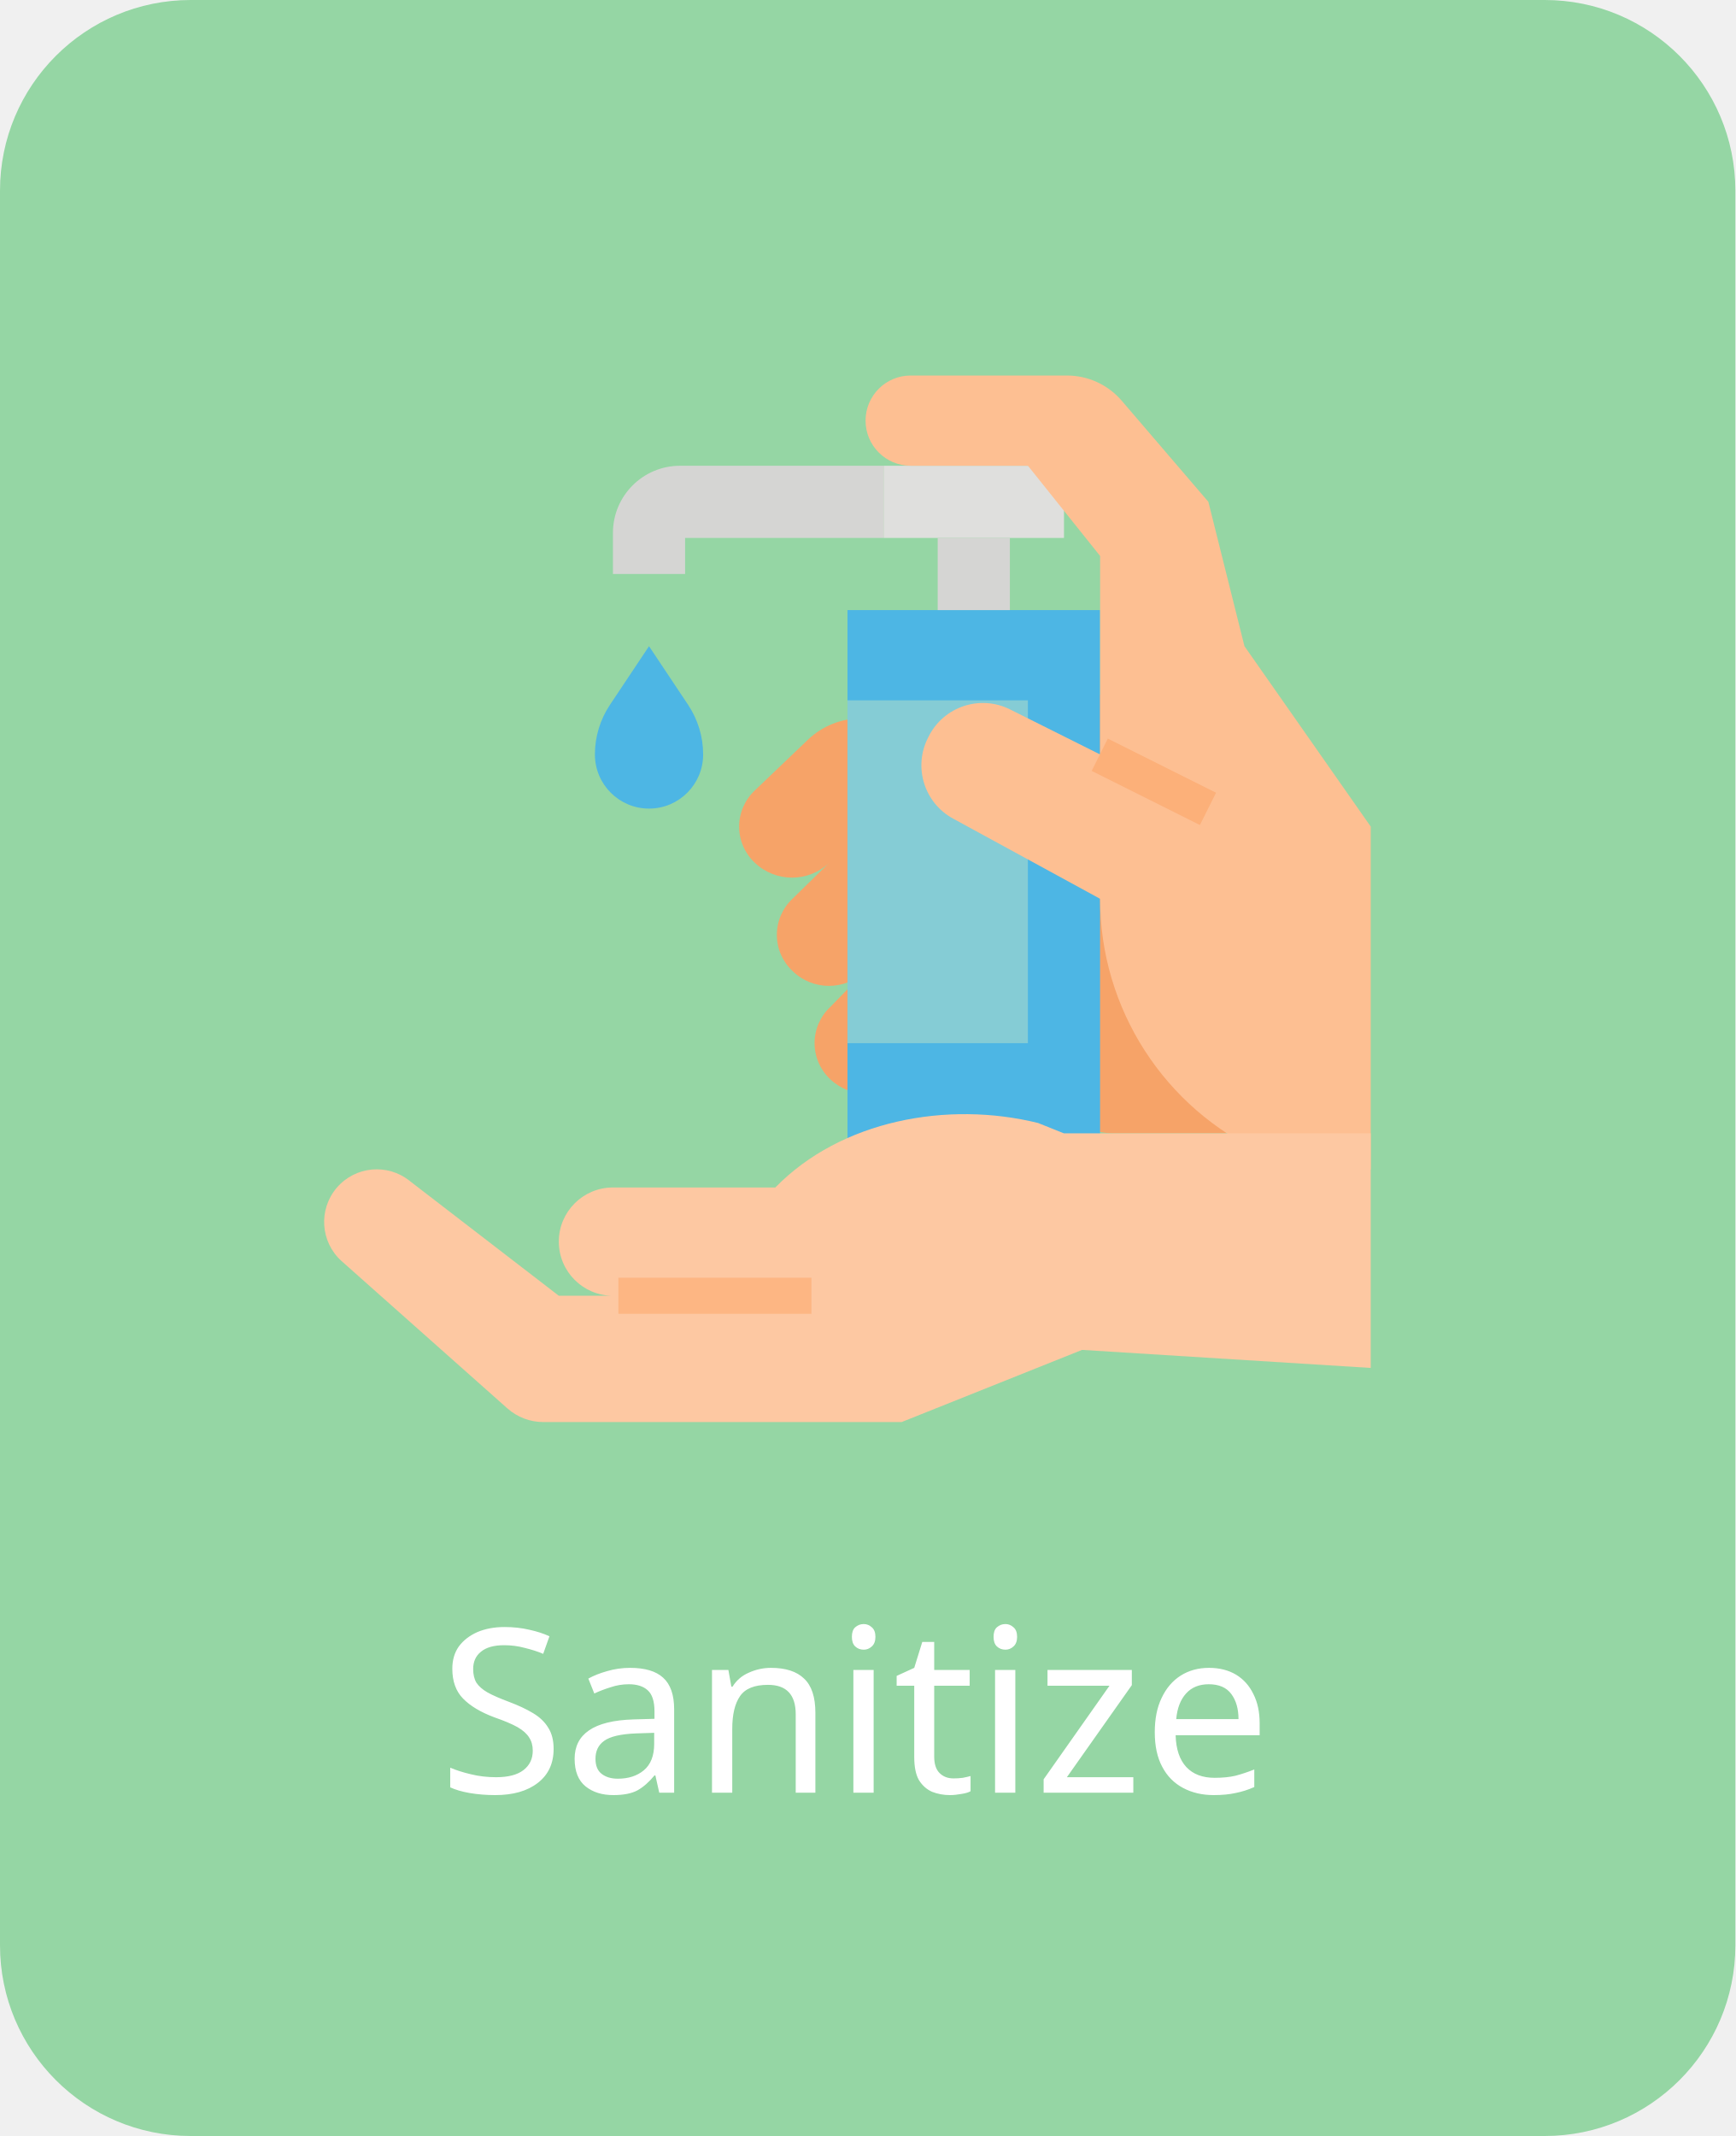
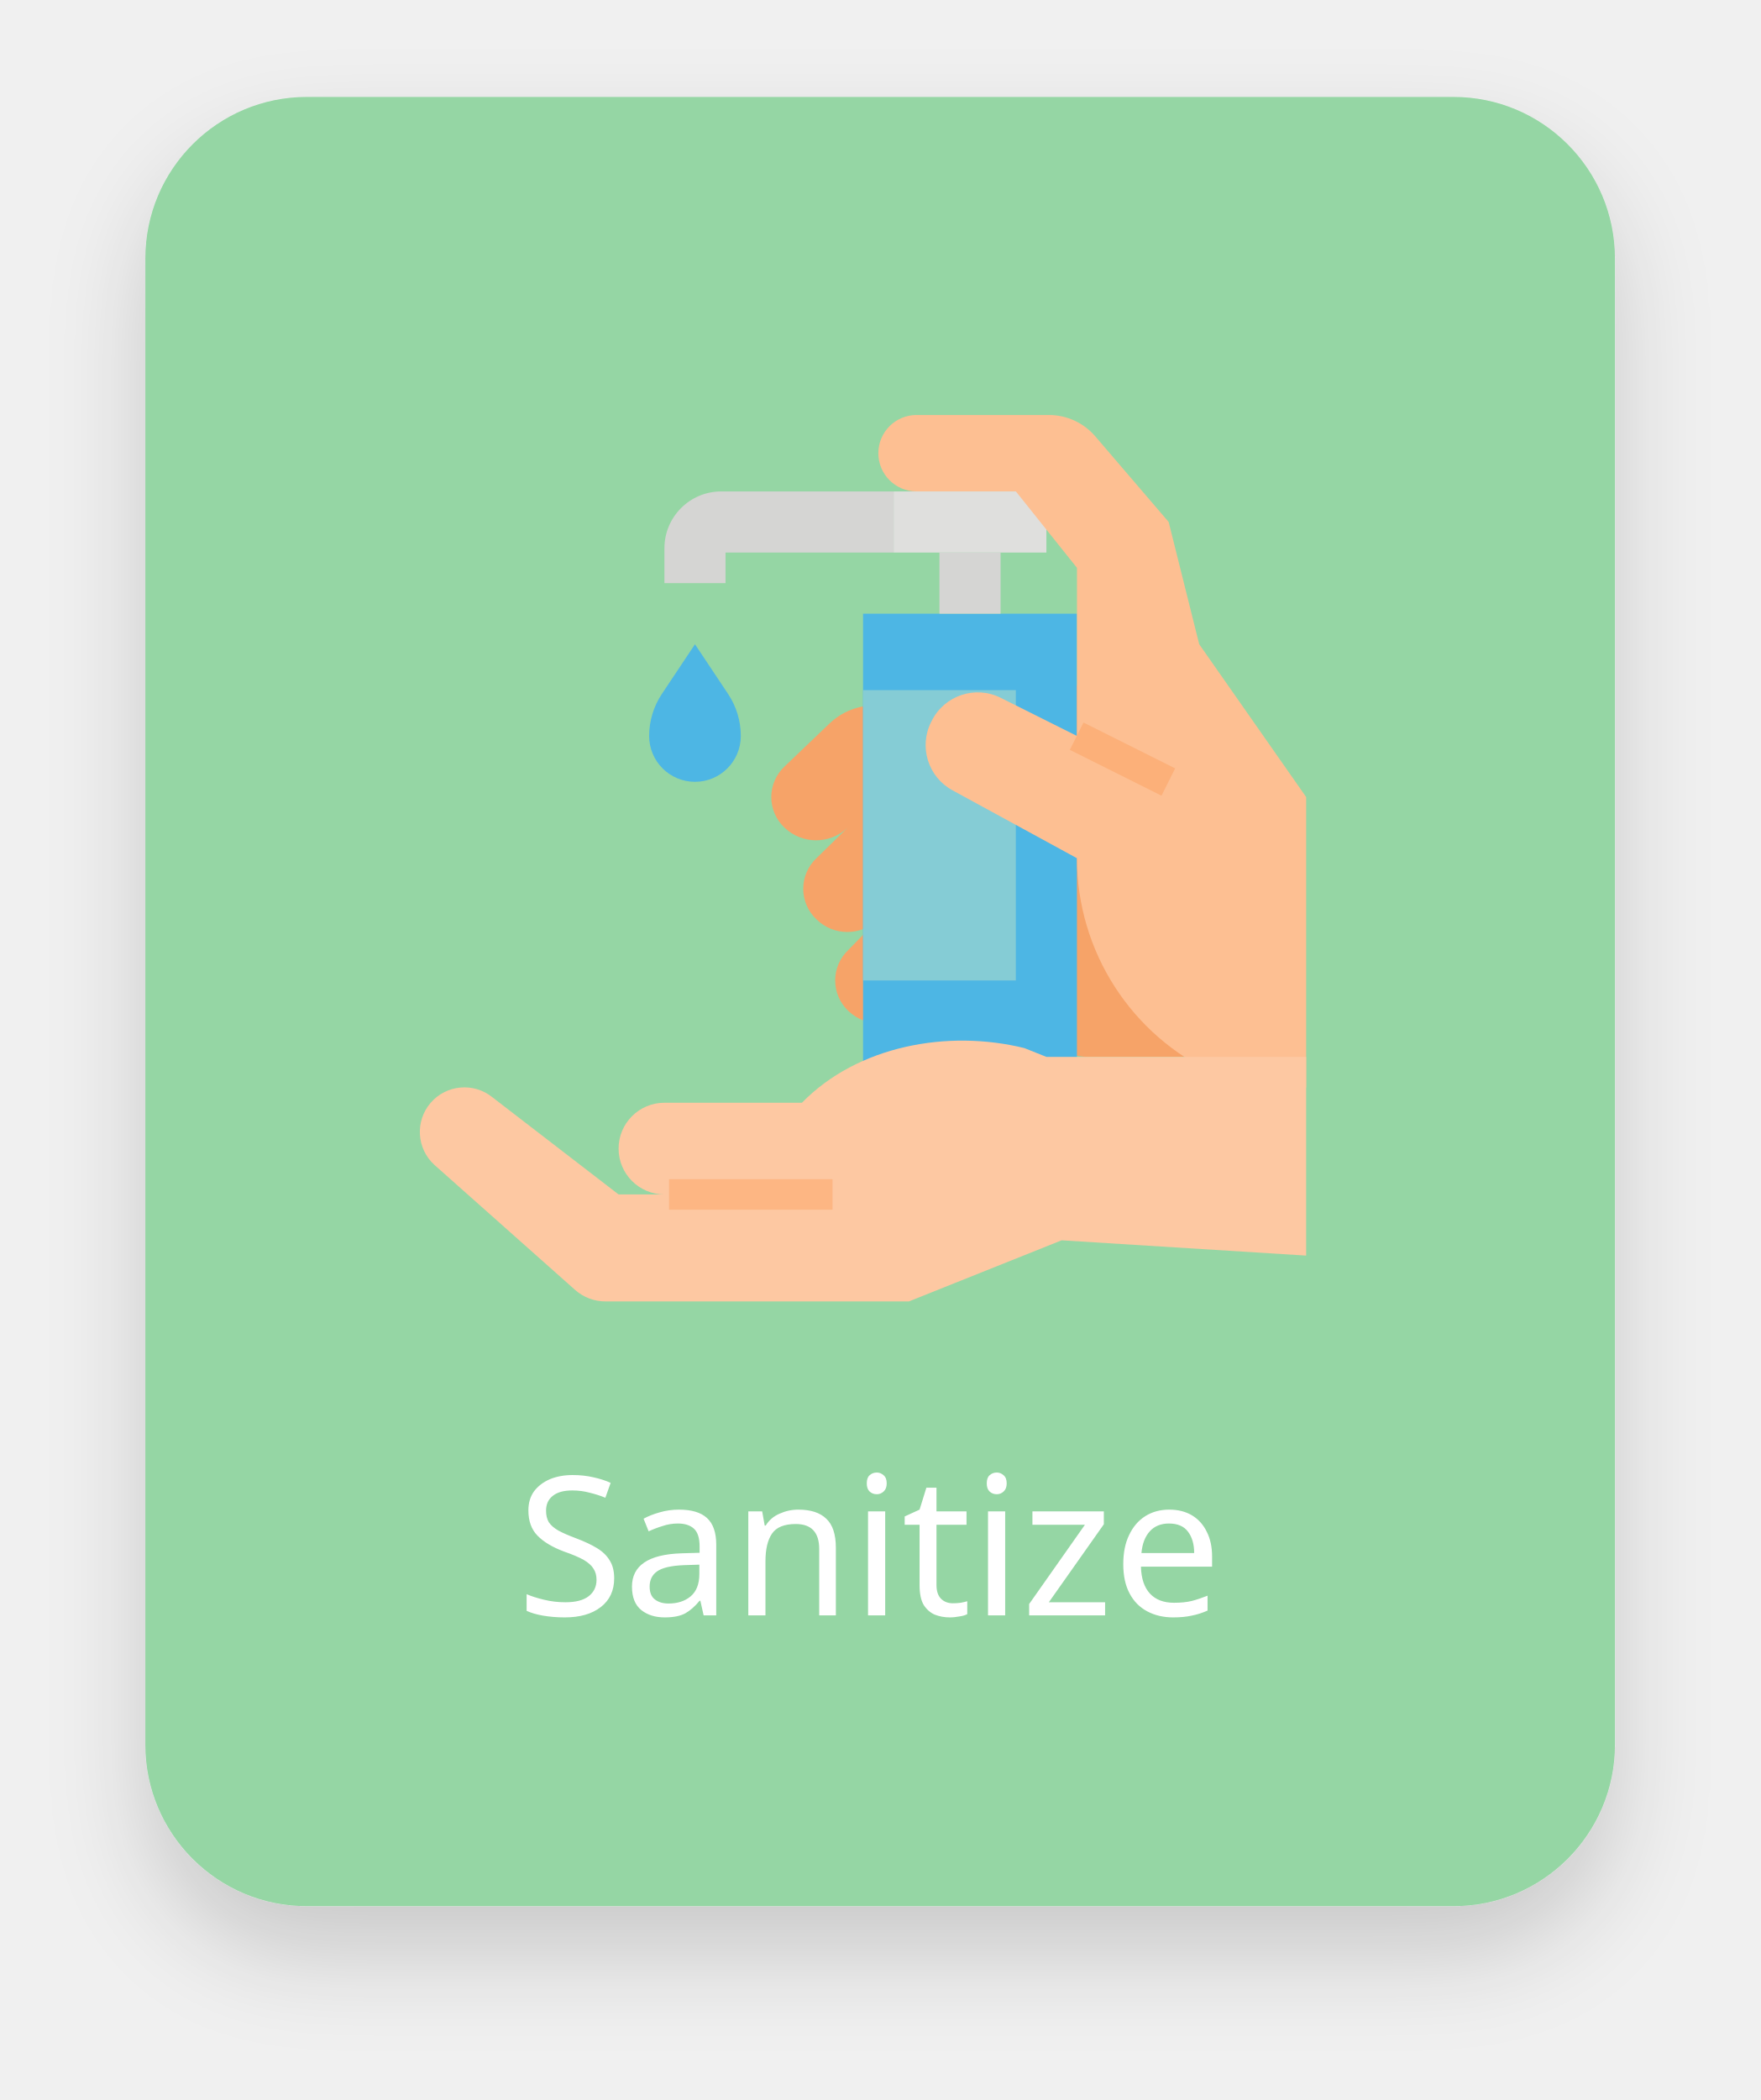
- <svg xmlns="http://www.w3.org/2000/svg" width="91" height="112" viewBox="0 0 91 112">
-   <g id="Group_380" data-name="Group 380" transform="translate(-103 -1620)">
+ <svg xmlns="http://www.w3.org/2000/svg" width="109" height="130" viewBox="0 0 109 130">
+   <defs>
+     <filter id="Rectangle_92" x="0" y="0" width="109" height="130" filterUnits="userSpaceOnUse">
+       <feOffset dy="3" input="SourceAlpha" />
+       <feGaussianBlur stdDeviation="3" result="blur" />
+       <feFlood flood-opacity="0.161" />
+       <feComposite operator="in" in2="blur" />
+       <feComposite in="SourceGraphic" />
+     </filter>
+   </defs>
+   <g id="Group_380" data-name="Group 380" transform="translate(-94 -1614)">
    <g id="Group_419" data-name="Group 419">
-       <rect id="Rectangle_92" data-name="Rectangle 92" width="91" height="112" rx="10" transform="translate(103 1620)" fill="#95d6a4" />
+       <g transform="matrix(1, 0, 0, 1, 94, 1614)" filter="url(#Rectangle_92)">
+         <rect id="Rectangle_92-2" data-name="Rectangle 92" width="91" height="112" rx="10" transform="translate(9 6)" fill="#95d6a4" />
+       </g>
      <text id="Sanitize" transform="translate(126 1714)" fill="#fff" font-size="12" font-family="Poppins-Regular, Poppins">
        <tspan x="0" y="0">Sanitize</tspan>
      </text>
      <g id="Group_226" data-name="Group 226" transform="translate(2.43 470)">
        <g id="Group_355" data-name="Group 355" transform="translate(-1620 124)">
          <g id="Flat" transform="translate(1737.574 1045.691)">
            <path id="Path_107" data-name="Path 107" d="M272,64h9.461v3.784H272Z" transform="translate(-242.671 -59.269)" fill="#dfdfdd" />
            <path id="Path_108" data-name="Path 108" d="M214.414,161.892a4.048,4.048,0,0,0-2.8,1.108l-2.8,2.676a2.595,2.595,0,0,0,0,3.784,2.831,2.831,0,0,0,3.911,0l-1.933,1.892a2.595,2.595,0,0,0,0,3.784,2.726,2.726,0,0,0,3.825,0l-1.847,1.892a2.595,2.595,0,0,0,0,3.784,2.888,2.888,0,0,0,3.956,0l3.956-3.784h2.967v2.676a4.039,4.039,0,0,0,4.126,3.947h5.764V160Z" transform="translate(-186.24 -143.916)" fill="#f6a368" />
            <path id="Path_109" data-name="Path 109" d="M256,128h13.245v29.329H256Z" transform="translate(-228.563 -115.701)" fill="#4db6e4" />
            <path id="Path_110" data-name="Path 110" d="M256,168h9.461v17.976H256Z" transform="translate(-228.563 -150.97)" fill="#85ccd5" />
            <path id="Path_111" data-name="Path 111" d="M284.912,64.813A14.693,14.693,0,0,1,276.3,51.437l-7.712-4.207a3.181,3.181,0,0,1-1.322-4.216l.043-.085a3.181,3.181,0,0,1,4.268-1.423l4.724,2.362V33.461l-3.784-4.731h-6.15a2.365,2.365,0,1,1,0-4.731h8.194a3.784,3.784,0,0,1,2.874,1.322l4.543,5.3,1.892,7.569,6.623,9.461V65.629h-1.814a9.1,9.1,0,0,1-3.764-.816Z" transform="translate(-235.617 -24)" fill="#fdbf92" />
            <path id="Path_112" data-name="Path 112" d="M0,0H1.892V6.347H0Z" transform="translate(40.241 20.729) rotate(-63.435)" fill="#fcb079" />
            <path id="Path_113" data-name="Path 113" d="M296,96h3.784v3.784H296Z" transform="translate(-263.832 -87.485)" fill="#d5d5d3" />
            <path id="Path_114" data-name="Path 114" d="M166.192,67.784H155.784v1.892H152V67.518A3.518,3.518,0,0,1,155.518,64h10.674Z" transform="translate(-136.862 -59.269)" fill="#d5d5d3" />
            <path id="Path_115" data-name="Path 115" d="M146.838,152.515A2.838,2.838,0,0,1,144,149.677a4.688,4.688,0,0,1,.787-2.6L146.838,144l2.051,3.077a4.687,4.687,0,0,1,.787,2.6A2.838,2.838,0,0,1,146.838,152.515Z" transform="translate(-129.808 -129.808)" fill="#4db6e4" />
            <path id="Path_116" data-name="Path 116" d="M62.79,352.488l-1.362-.545c-4.74-1.169-10.324-.151-13.775,3.383H39.138a2.838,2.838,0,1,0,0,5.677H36.3l-7.816-6.018a2.759,2.759,0,0,0-3.588,4.189l8.706,7.735a2.838,2.838,0,0,0,1.885.717H54.276l9.461-3.784,15.138.946v-12.3Z" transform="translate(-24 -312.752)" fill="#fdc8a2" />
            <path id="Path_117" data-name="Path 117" d="M154.4,424h10.124v1.892H154.4Z" transform="translate(-138.977 -376.695)" fill="#fdb683" />
          </g>
        </g>
      </g>
    </g>
  </g>
</svg>
